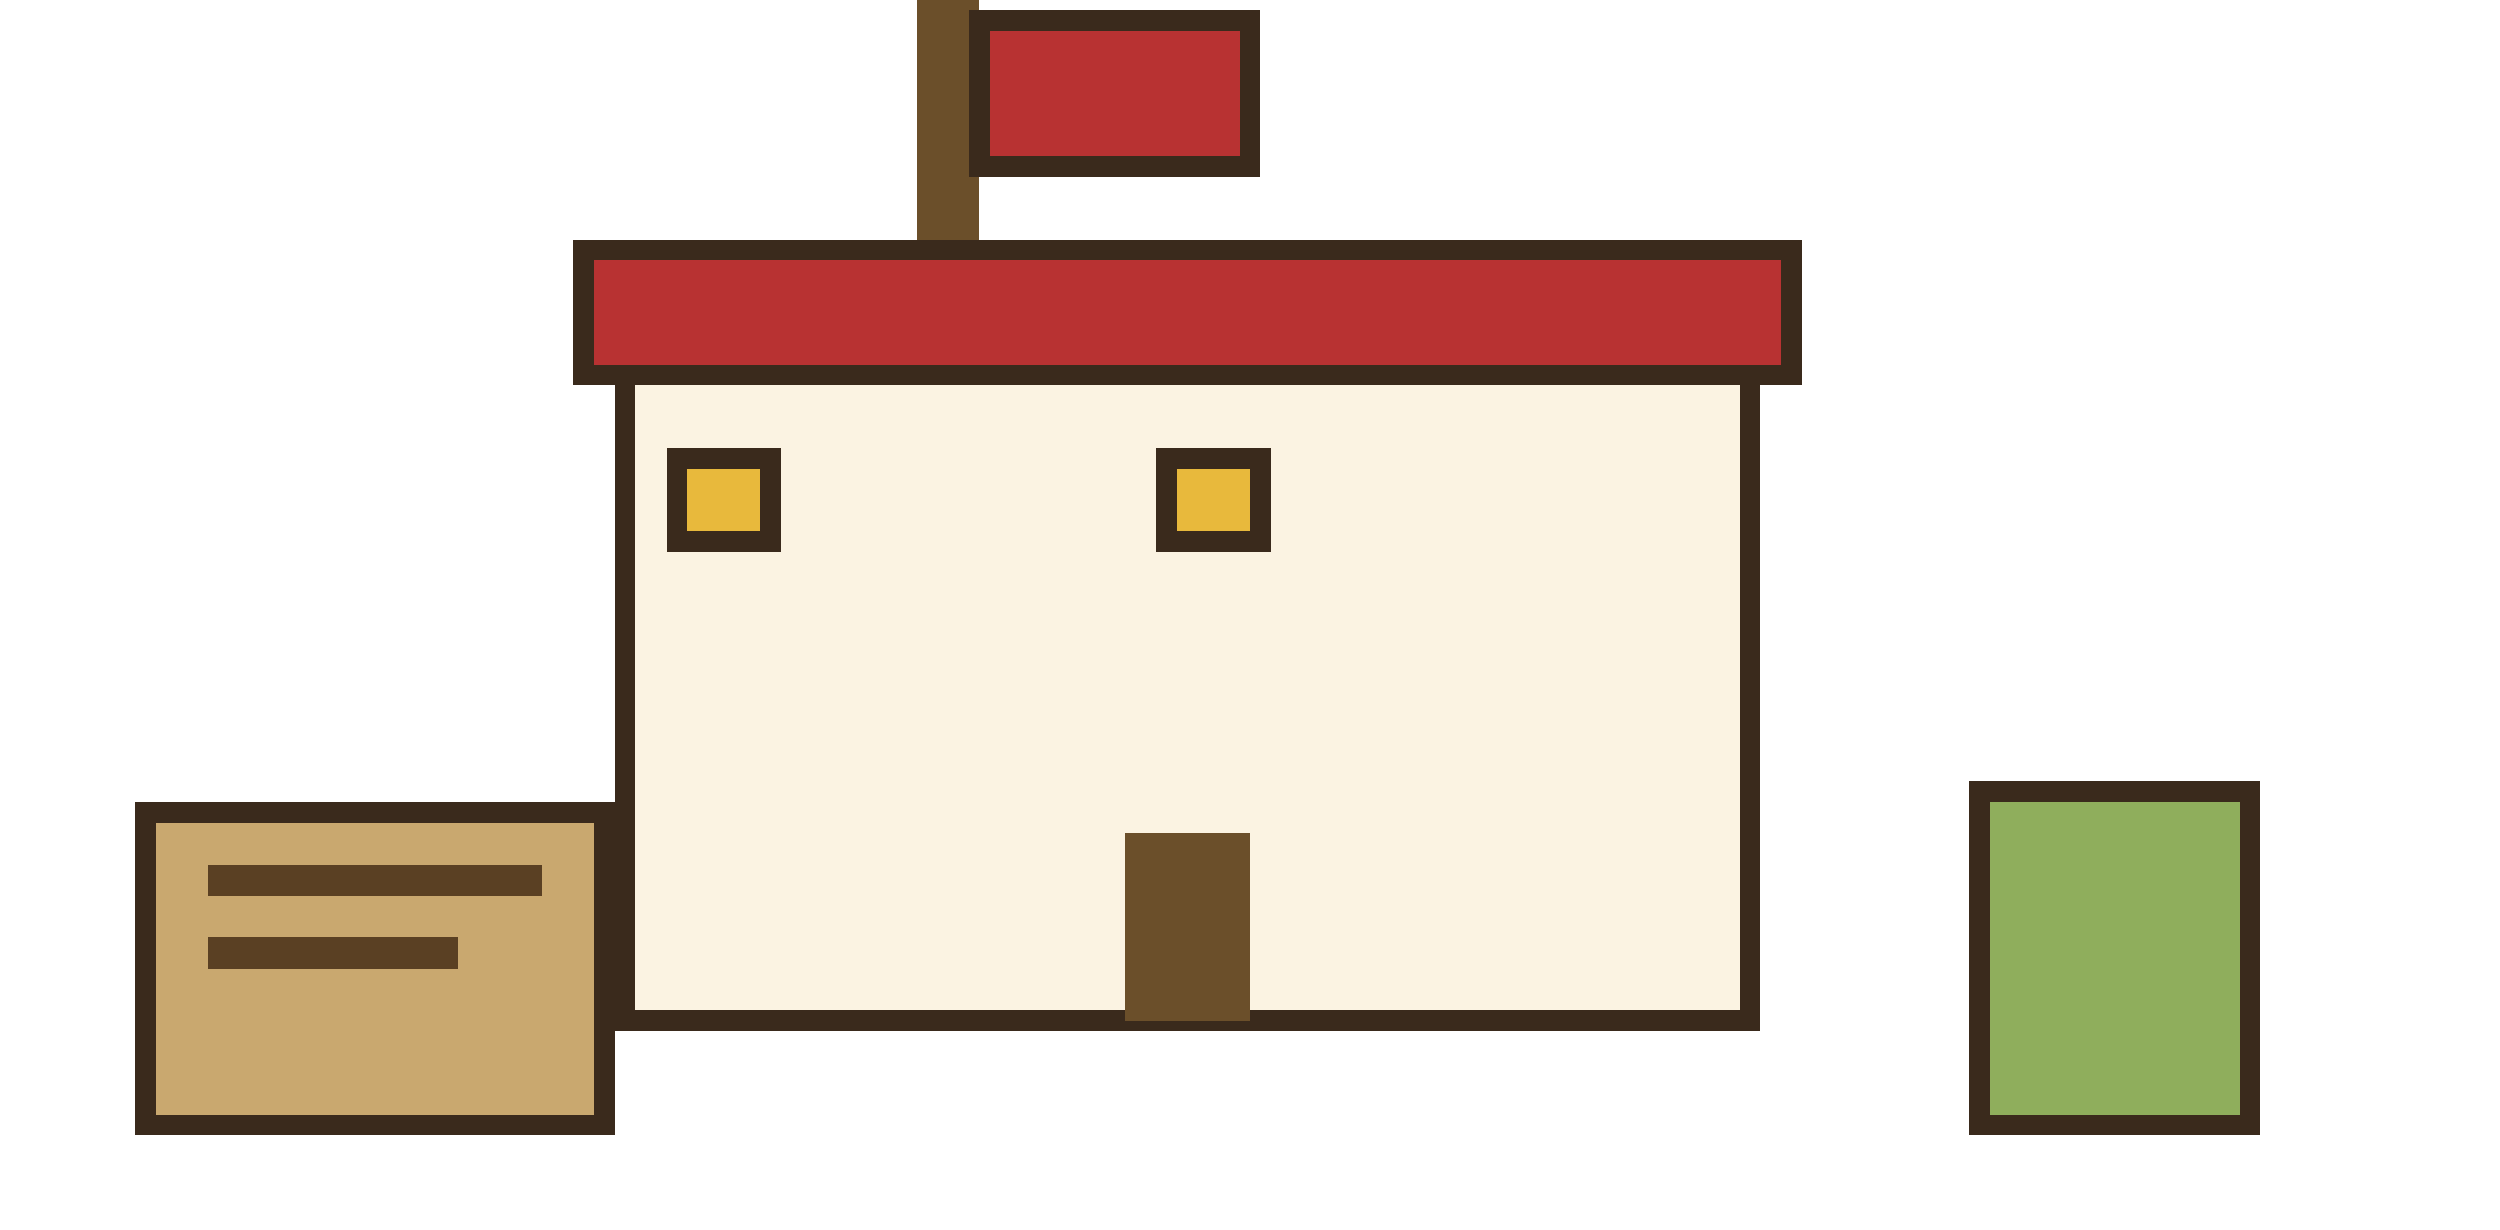
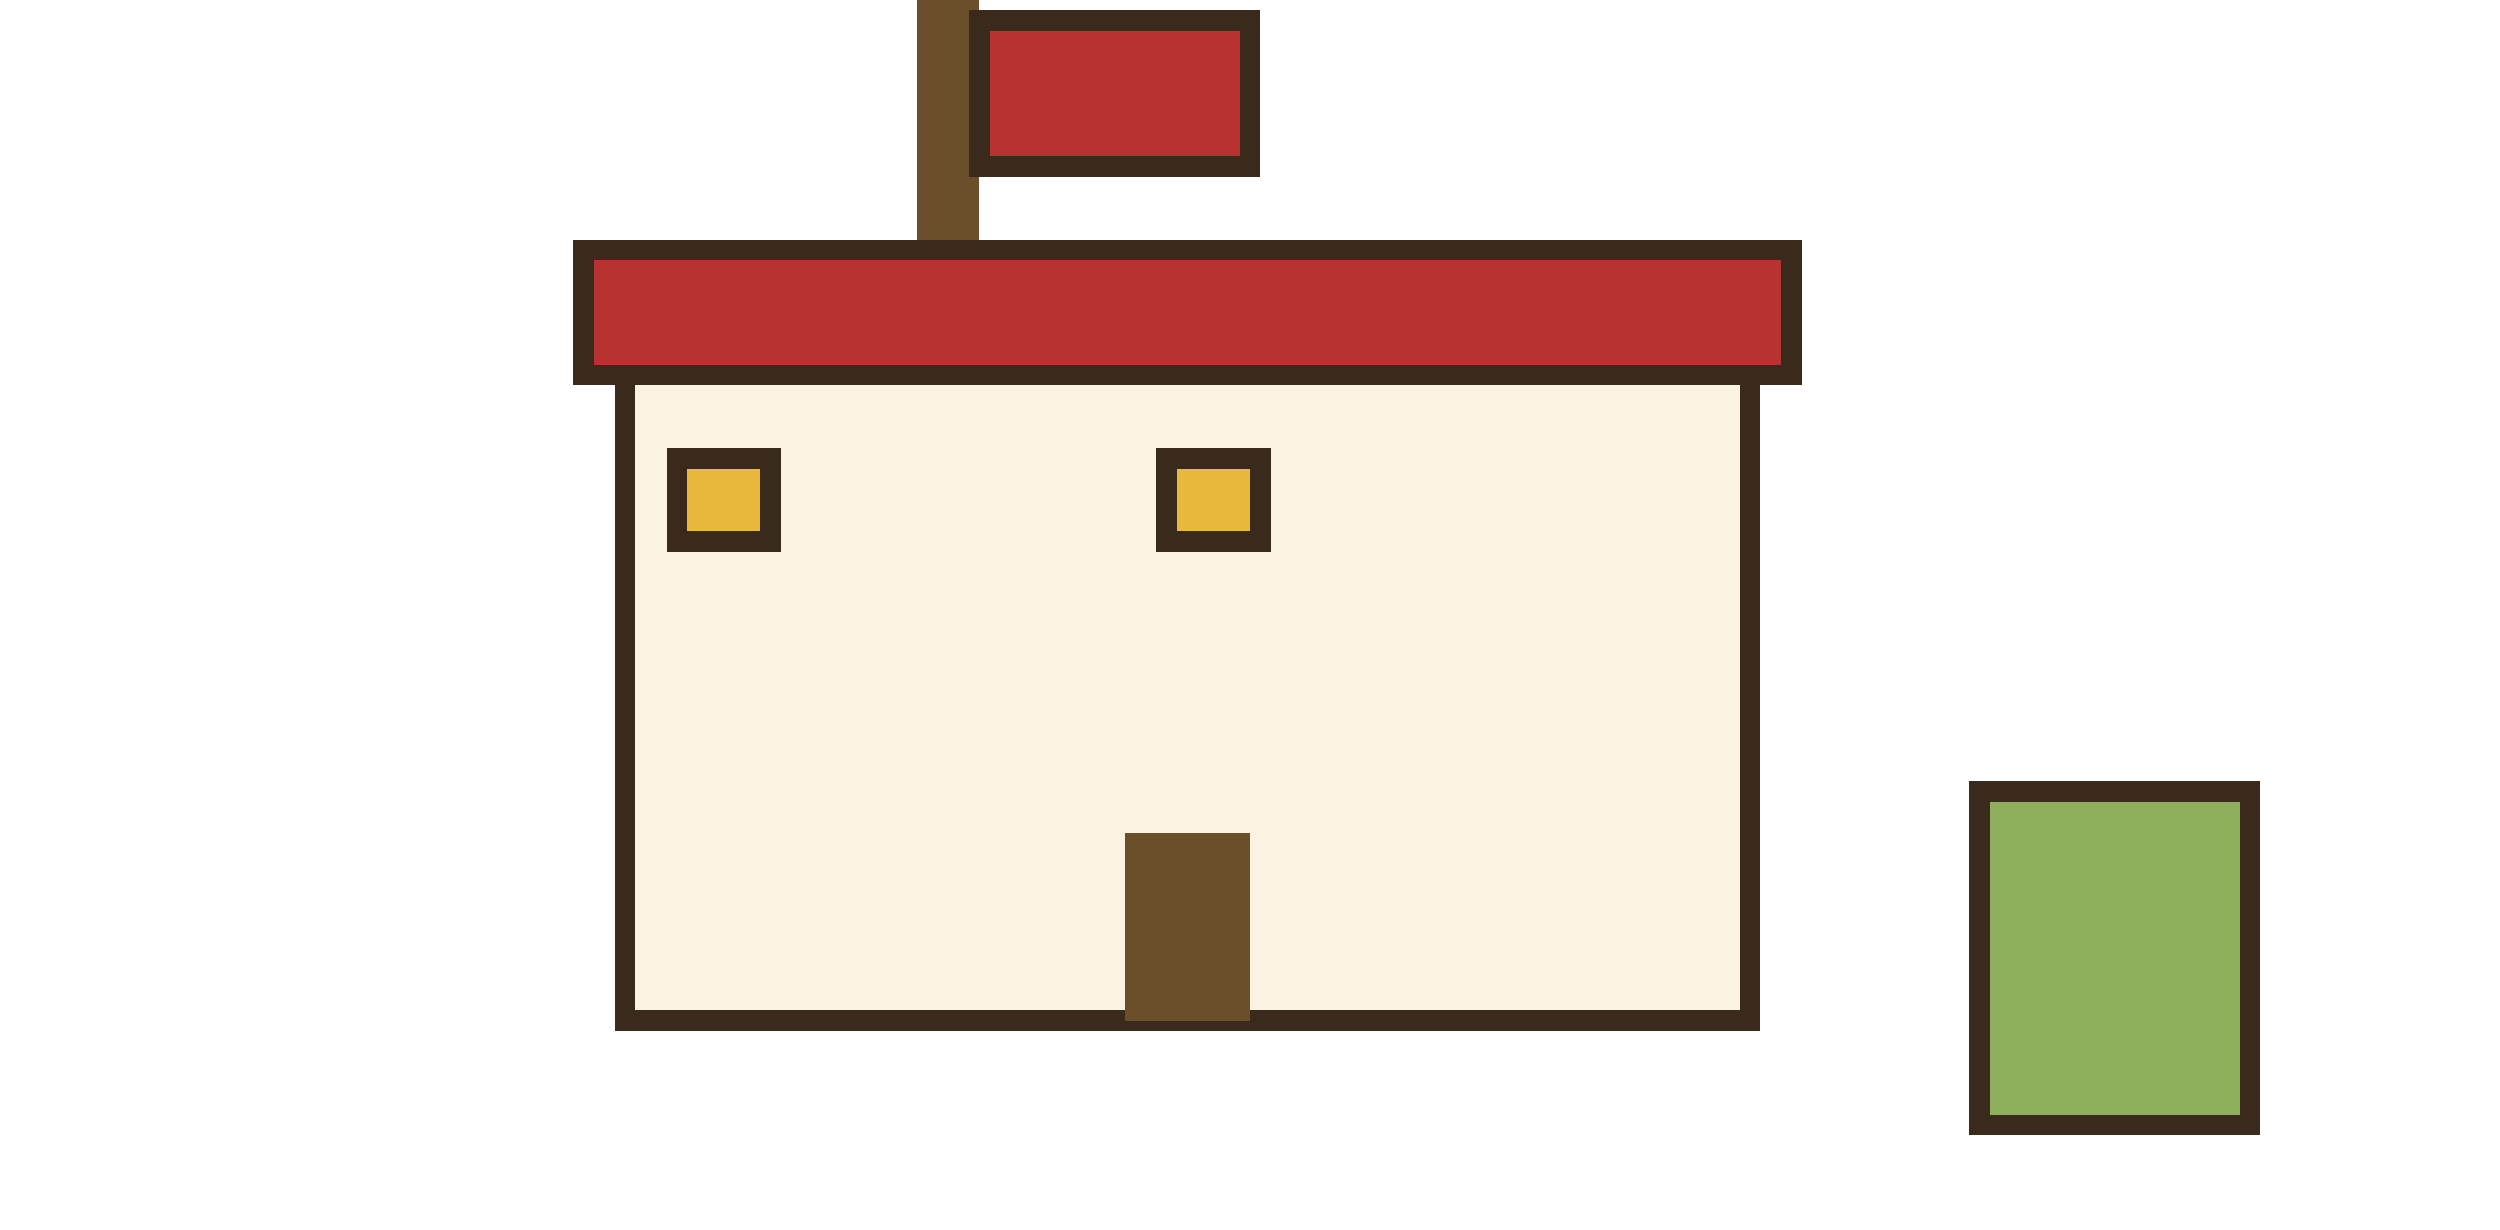
<svg xmlns="http://www.w3.org/2000/svg" viewBox="0 0 240 118" width="240" height="118" shape-rendering="crispEdges">
  <rect x="88" y="0" width="6" height="24" fill="#6b4f2a" />
  <rect x="94" y="2" width="26" height="14" fill="#b83232" stroke="#3a2a1c" stroke-width="2" />
  <rect x="56" y="24" width="116" height="12" fill="#b83232" stroke="#3a2a1c" stroke-width="2" />
  <rect x="60" y="36" width="108" height="62" fill="#fbf3e2" stroke="#3a2a1c" stroke-width="2" />
  <rect x="108" y="80" width="12" height="18" fill="#6b4f2a" />
  <rect x="65" y="44" width="9" height="8" fill="#e8b93c" stroke="#3a2a1c" stroke-width="2" />
  <rect x="112" y="44" width="9" height="8" fill="#e8b93c" stroke="#3a2a1c" stroke-width="2" />
-   <rect x="14" y="78" width="44" height="30" fill="#c9a86f" stroke="#3a2a1c" stroke-width="2" />
-   <rect x="20" y="83" width="32" height="3" fill="#5a4023" />
-   <rect x="20" y="90" width="24" height="3" fill="#5a4023" />
  <rect x="190" y="76" width="26" height="32" fill="#8fae5c" stroke="#3a2a1c" stroke-width="2" />
</svg>
